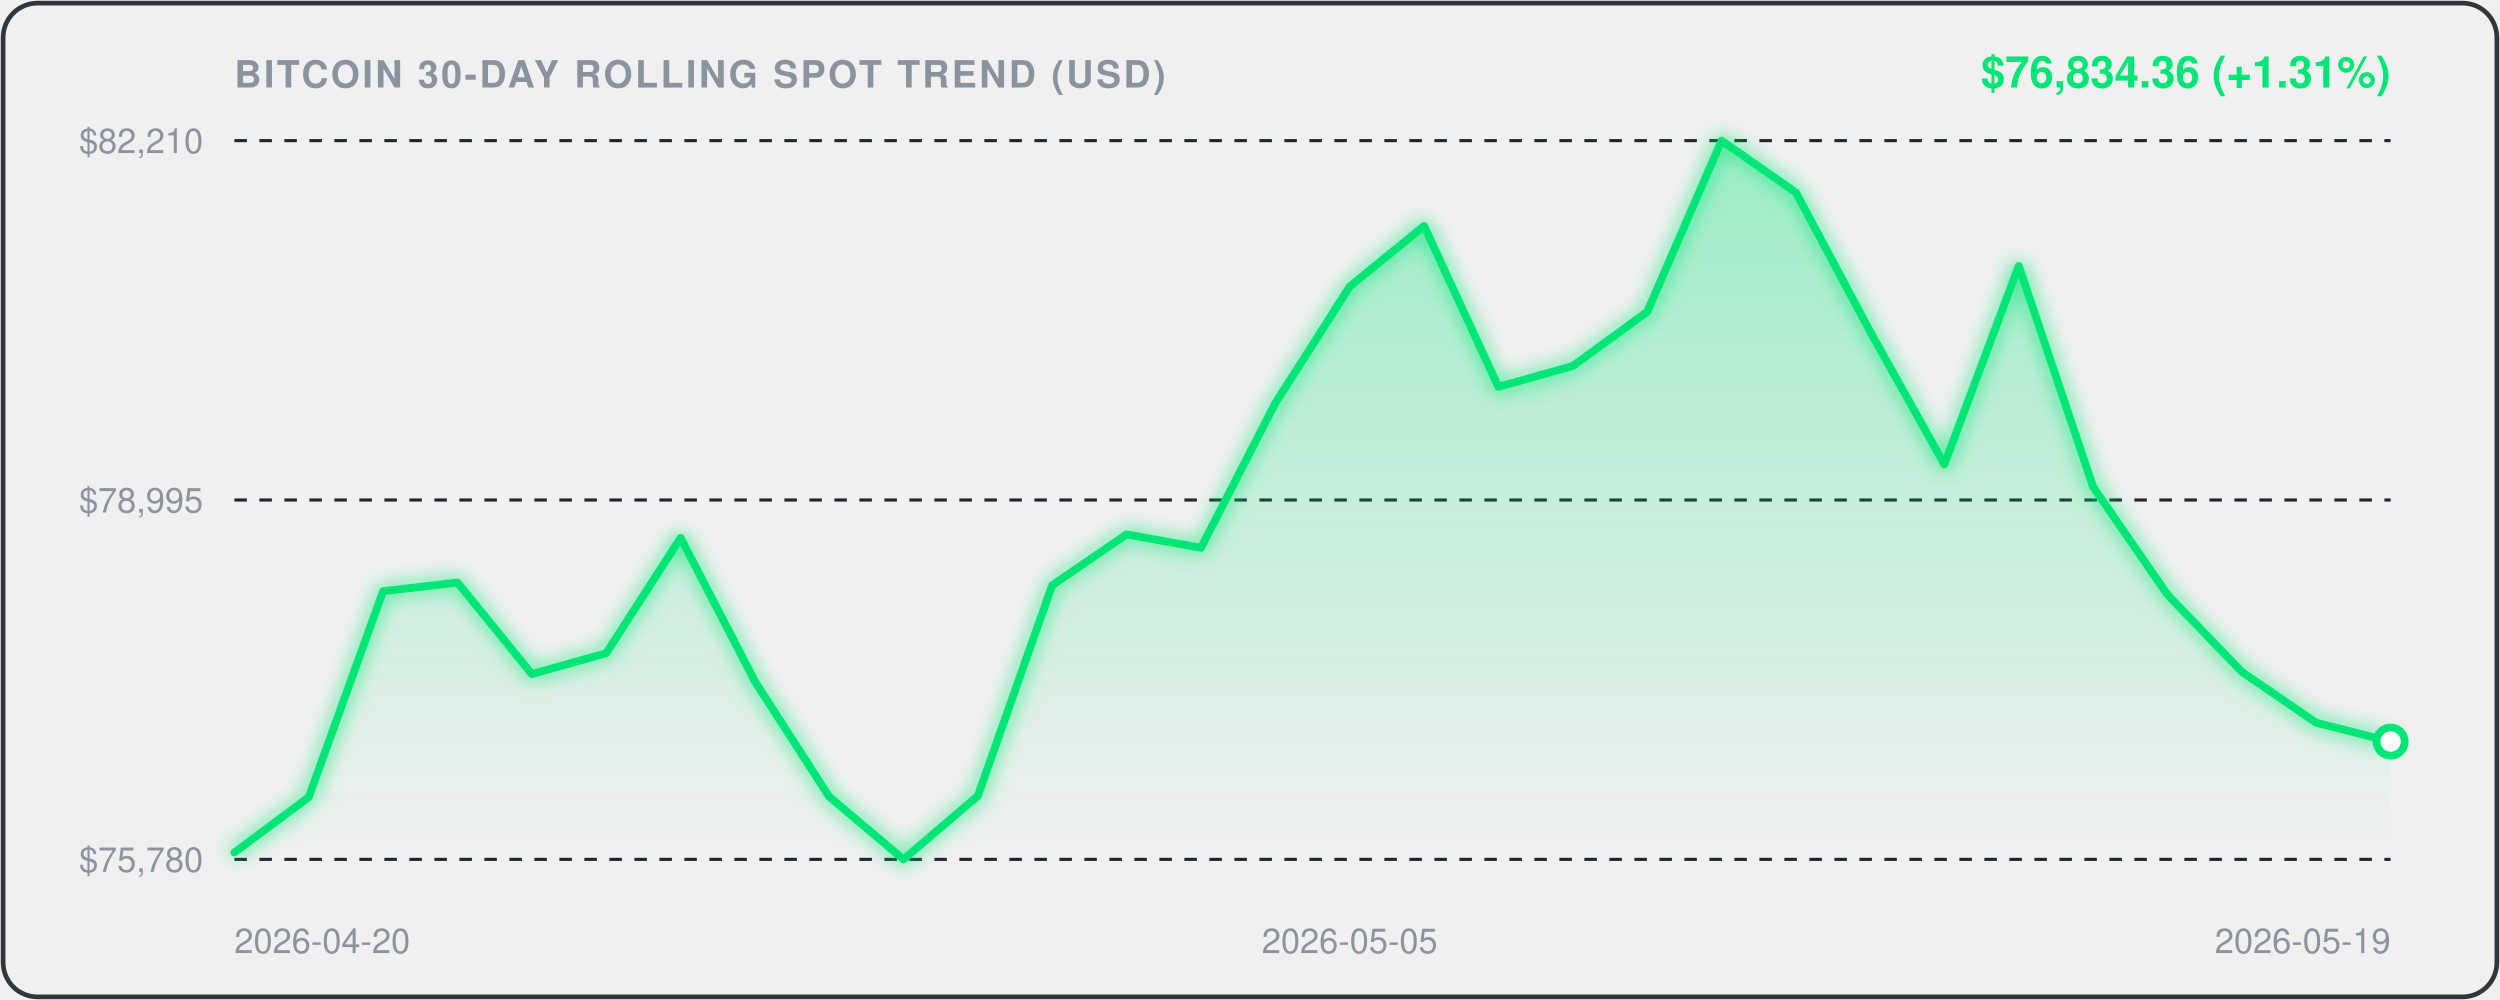
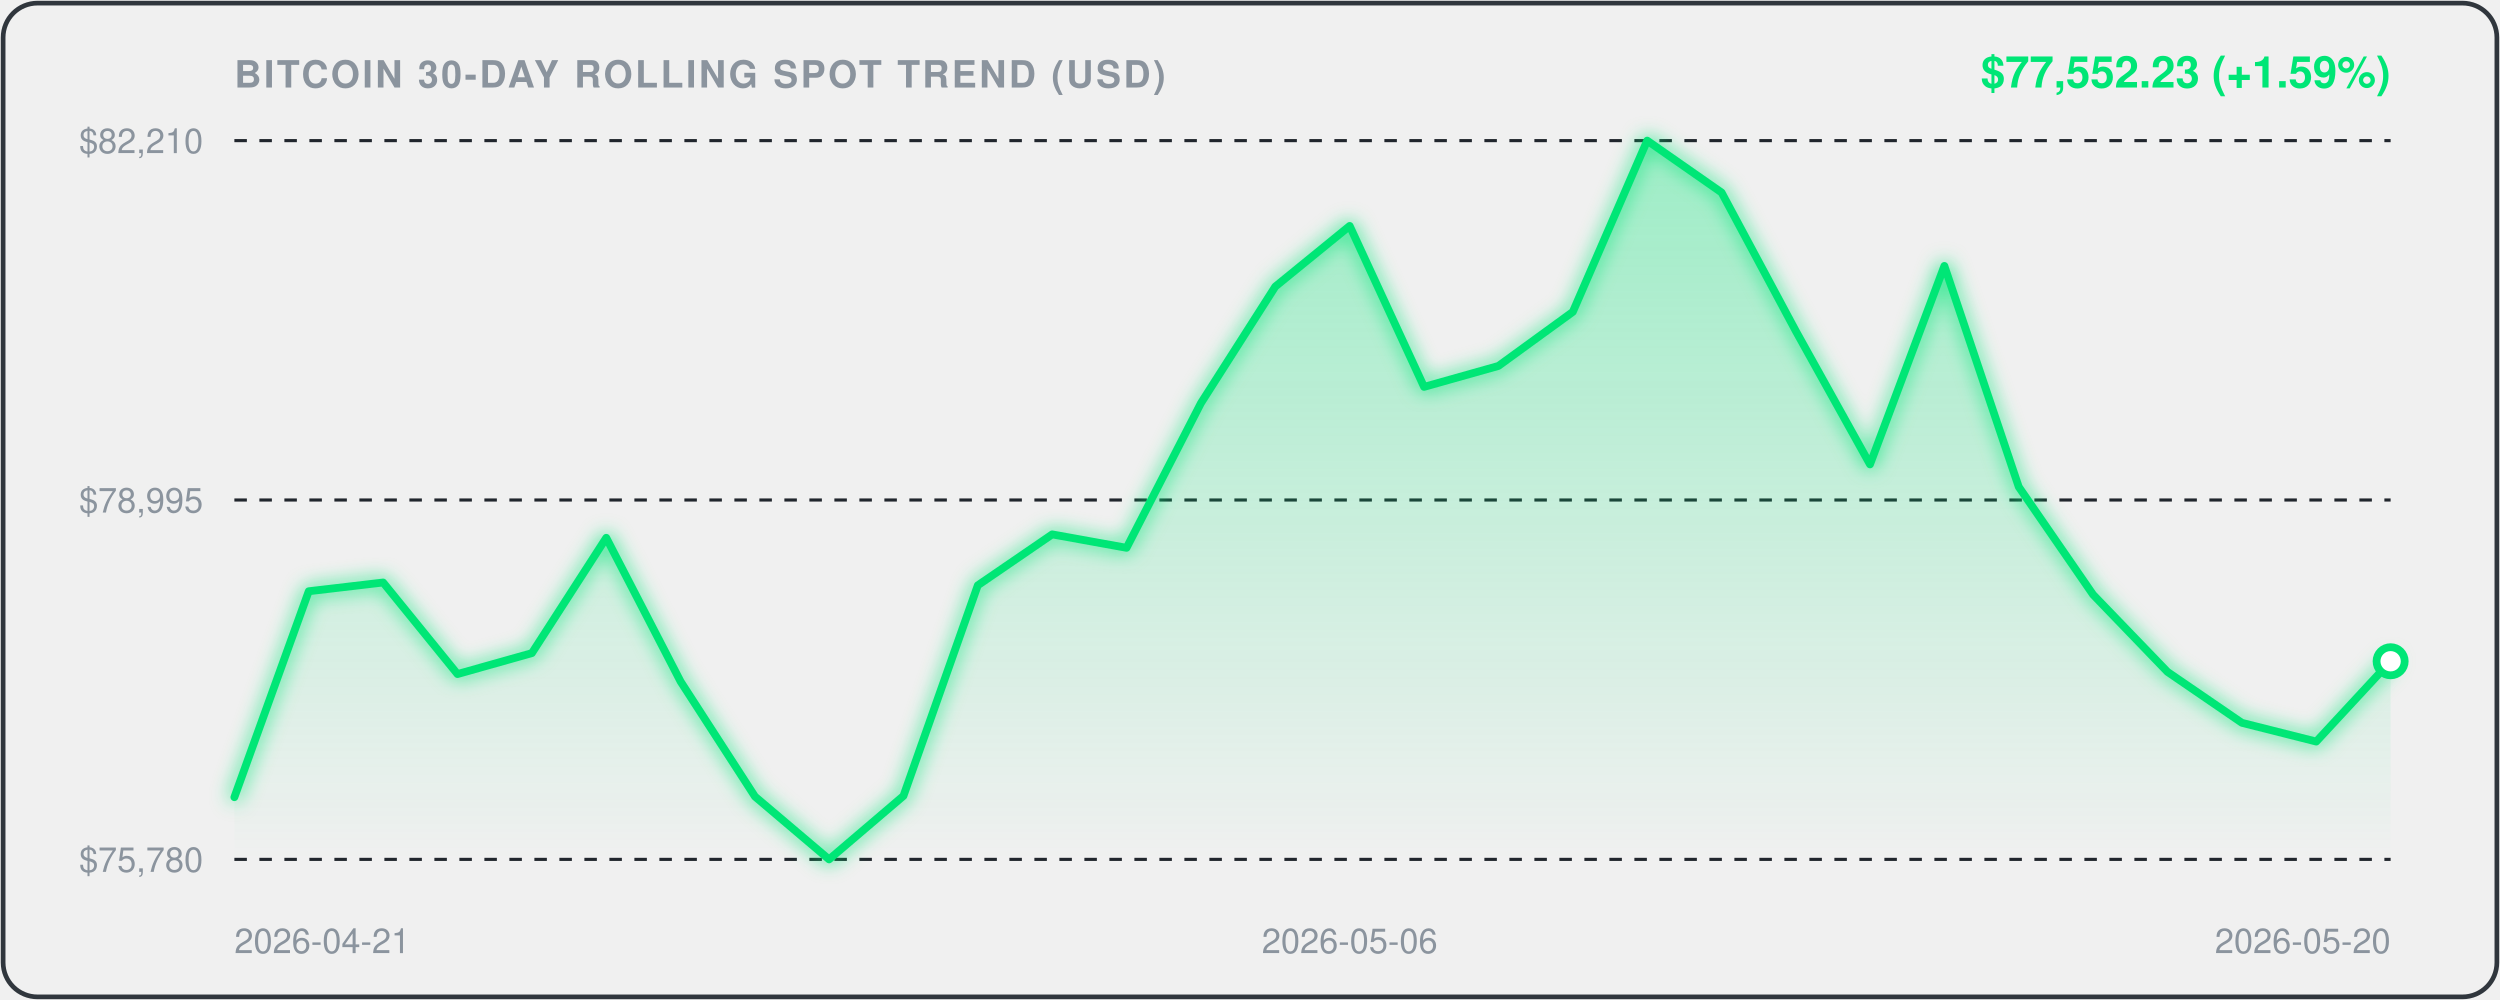
<svg xmlns="http://www.w3.org/2000/svg" viewBox="0 0 800 320" width="100%" height="100%" style="background:#0d1117;border-radius:12px;font-family:-apple-system,BlinkMacSystemFont,'Segoe UI',Helvetica,Arial,sans-serif;">
  <defs>
    <linearGradient id="areaGrad" x1="0" y1="0" x2="0" y2="1">
      <stop offset="0%" stop-color="rgba(0, 230, 118, 0.35)" />
      <stop offset="100%" stop-color="rgba(0, 230, 118, 0.0)" />
    </linearGradient>
    <filter id="glow" x="-20%" y="-20%" width="140%" height="140%">
      <feGaussianBlur stdDeviation="3" result="blur" />
      <feComposite in="SourceGraphic" in2="blur" operator="over" />
    </filter>
  </defs>
  <rect x="1" y="1" width="798" height="318" rx="11" fill="none" stroke="#30363d" stroke-width="1.5" />
  <text x="75" y="28" fill="#8b949e" font-size="12" font-weight="600" letter-spacing="0.8">BITCOIN 30-DAY ROLLING SPOT TREND (USD)</text>
-   <text x="765" y="28" text-anchor="end" fill="#00E676" font-size="14" font-weight="700">$76,834.36 (+1.31%)</text>
+   <text x="765" y="28" text-anchor="end" fill="#00E676" font-size="14" font-weight="700">$77,552.23 (+1.59%)</text>
  <line x1="75" y1="45" x2="765" y2="45" stroke="#21262d" stroke-width="1" stroke-dasharray="4,4" />
  <text x="65" y="49" text-anchor="end" fill="#8b949e" font-size="11">$82,210</text>
  <line x1="75" y1="160.0" x2="765" y2="160.0" stroke="#21262d" stroke-width="1" stroke-dasharray="4,4" />
  <text x="65" y="164.0" text-anchor="end" fill="#8b949e" font-size="11">$78,995</text>
  <line x1="75" y1="275" x2="765" y2="275" stroke="#21262d" stroke-width="1" stroke-dasharray="4,4" />
  <text x="65" y="279" text-anchor="end" fill="#8b949e" font-size="11">$75,780</text>
-   <path d="M 75.0,272.8 L 98.8,255.1 L 122.6,189.2 L 146.4,186.4 L 170.2,215.7 L 194.0,209.0 L 217.8,172.1 L 241.6,218.1 L 265.3,254.9 L 289.1,275.0 L 312.9,254.7 L 336.7,187.3 L 360.5,171.0 L 384.3,175.3 L 408.1,129.0 L 431.9,91.7 L 455.7,72.3 L 479.5,123.8 L 503.3,117.1 L 527.1,99.8 L 550.9,45.0 L 574.7,61.6 L 598.4,106.0 L 622.2,148.6 L 646.0,85.1 L 669.8,155.8 L 693.6,190.3 L 717.4,215.0 L 741.2,231.3 L 765.0,237.3 L 765.0,275.0 L 75.0,275.0 Z" fill="url(#areaGrad)" />
-   <path d="M 75.0,272.8 L 98.8,255.1 L 122.6,189.2 L 146.4,186.4 L 170.2,215.7 L 194.0,209.0 L 217.8,172.1 L 241.6,218.1 L 265.3,254.9 L 289.1,275.0 L 312.9,254.7 L 336.7,187.3 L 360.5,171.0 L 384.3,175.3 L 408.1,129.0 L 431.9,91.7 L 455.7,72.3 L 479.5,123.8 L 503.3,117.1 L 527.1,99.8 L 550.9,45.0 L 574.7,61.6 L 598.4,106.0 L 622.2,148.6 L 646.0,85.1 L 669.8,155.8 L 693.6,190.3 L 717.4,215.0 L 741.2,231.3 L 765.0,237.3" fill="none" stroke="#00E676" stroke-width="2.5" stroke-linecap="round" stroke-linejoin="round" filter="url(#glow)" />
-   <circle cx="765.0" cy="237.3" r="4.5" fill="#ffffff" stroke="#00E676" stroke-width="2.5" />
-   <text x="75.0" y="305" fill="#8b949e" font-size="11" text-anchor="start">2026-04-20</text>
-   <text x="431.9" y="305" fill="#8b949e" font-size="11" text-anchor="middle">2026-05-05</text>
-   <text x="765.0" y="305" fill="#8b949e" font-size="11" text-anchor="end">2026-05-19</text>
+   <path d="M 75.0,255.1 L 98.8,189.2 L 122.6,186.4 L 146.4,215.7 L 170.2,209.0 L 194.0,172.1 L 217.8,218.1 L 241.6,254.9 L 265.3,275.0 L 289.1,254.7 L 312.9,187.3 L 336.7,171.0 L 360.5,175.3 L 384.3,129.0 L 408.1,91.7 L 431.9,72.3 L 455.7,123.8 L 479.5,117.1 L 503.3,99.8 L 527.1,45.0 L 550.9,61.6 L 574.7,106.0 L 598.4,148.6 L 622.2,85.1 L 646.0,155.8 L 669.8,190.3 L 693.6,215.0 L 717.4,231.3 L 741.2,237.3 L 765.0,211.6 L 765.0,275.0 L 75.0,275.0 Z" fill="url(#areaGrad)" />
+   <path d="M 75.0,255.1 L 98.8,189.2 L 122.6,186.4 L 146.4,215.7 L 170.2,209.0 L 194.0,172.1 L 217.8,218.1 L 241.6,254.9 L 265.3,275.0 L 289.1,254.7 L 312.9,187.3 L 336.7,171.0 L 360.5,175.3 L 384.3,129.0 L 408.1,91.7 L 431.9,72.3 L 455.7,123.8 L 479.5,117.1 L 503.3,99.8 L 527.1,45.0 L 550.9,61.6 L 574.7,106.0 L 598.4,148.6 L 622.2,85.1 L 646.0,155.8 L 669.8,190.3 L 693.6,215.0 L 717.4,231.3 L 741.2,237.3 L 765.0,211.6" fill="none" stroke="#00E676" stroke-width="2.5" stroke-linecap="round" stroke-linejoin="round" filter="url(#glow)" />
+   <circle cx="765.0" cy="211.6" r="4.5" fill="#ffffff" stroke="#00E676" stroke-width="2.5" />
+   <text x="75.0" y="305" fill="#8b949e" font-size="11" text-anchor="start">2026-04-21</text>
+   <text x="431.9" y="305" fill="#8b949e" font-size="11" text-anchor="middle">2026-05-06</text>
+   <text x="765.0" y="305" fill="#8b949e" font-size="11" text-anchor="end">2026-05-20</text>
</svg>
